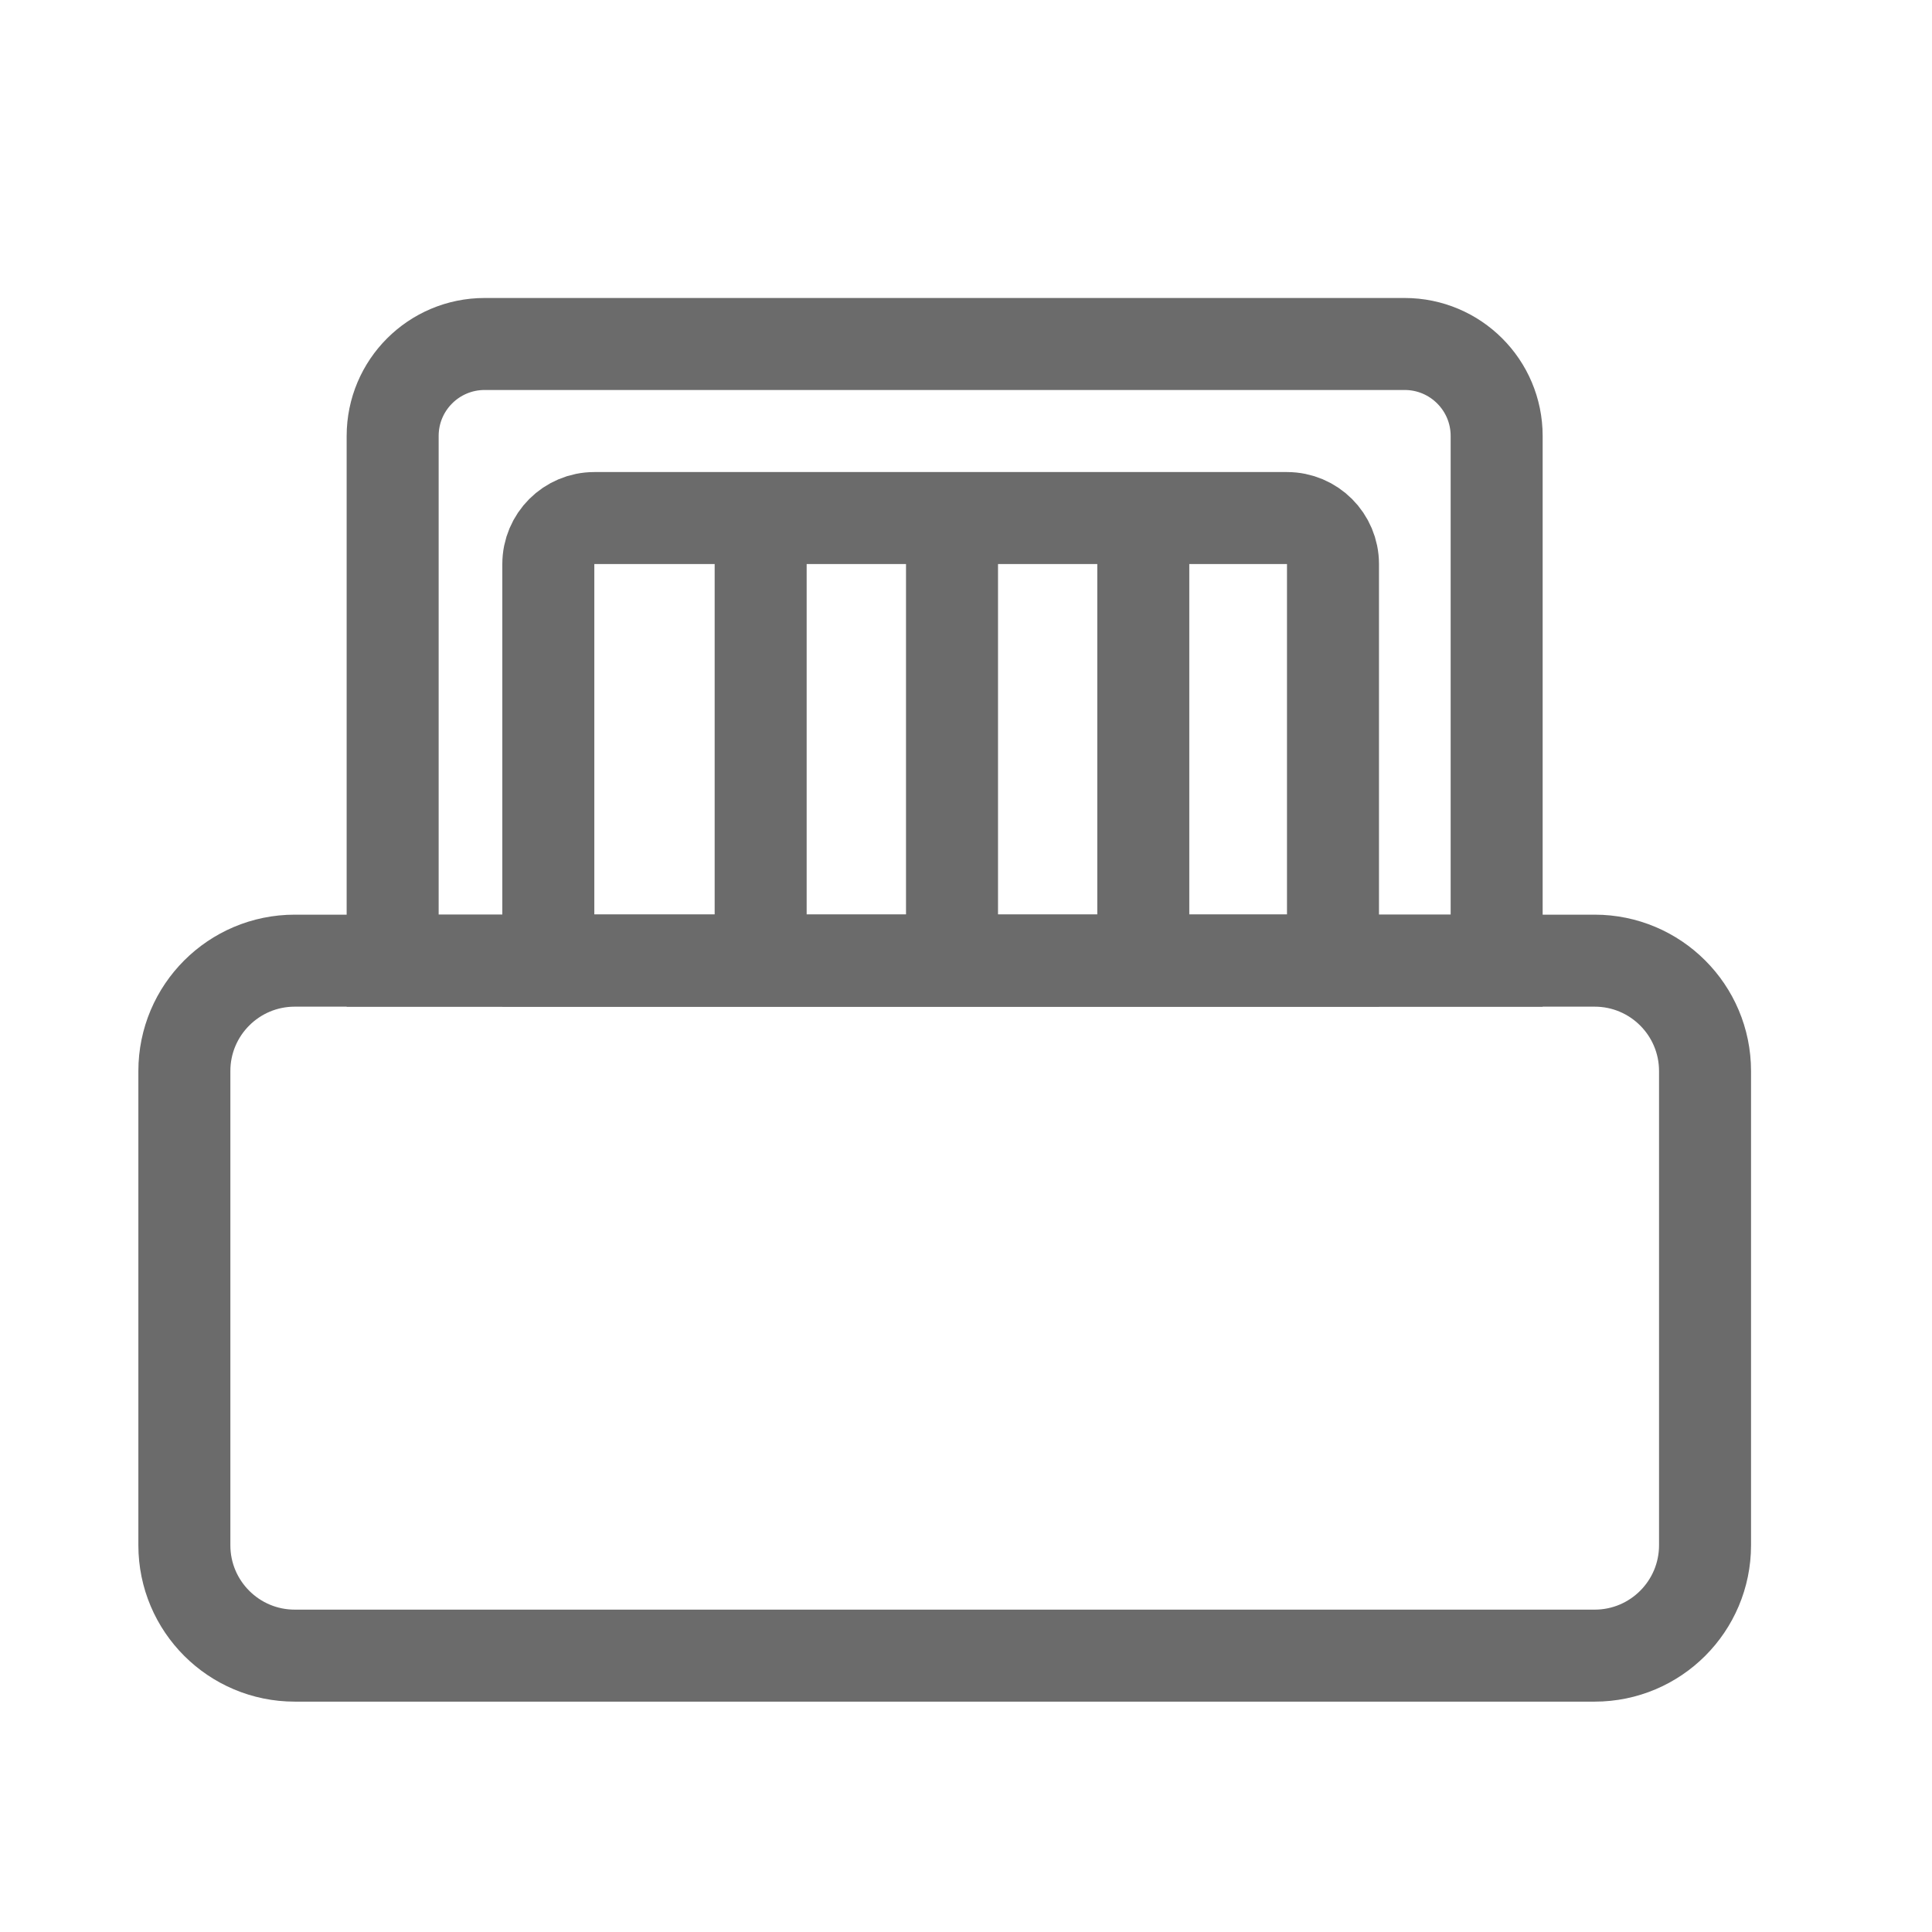
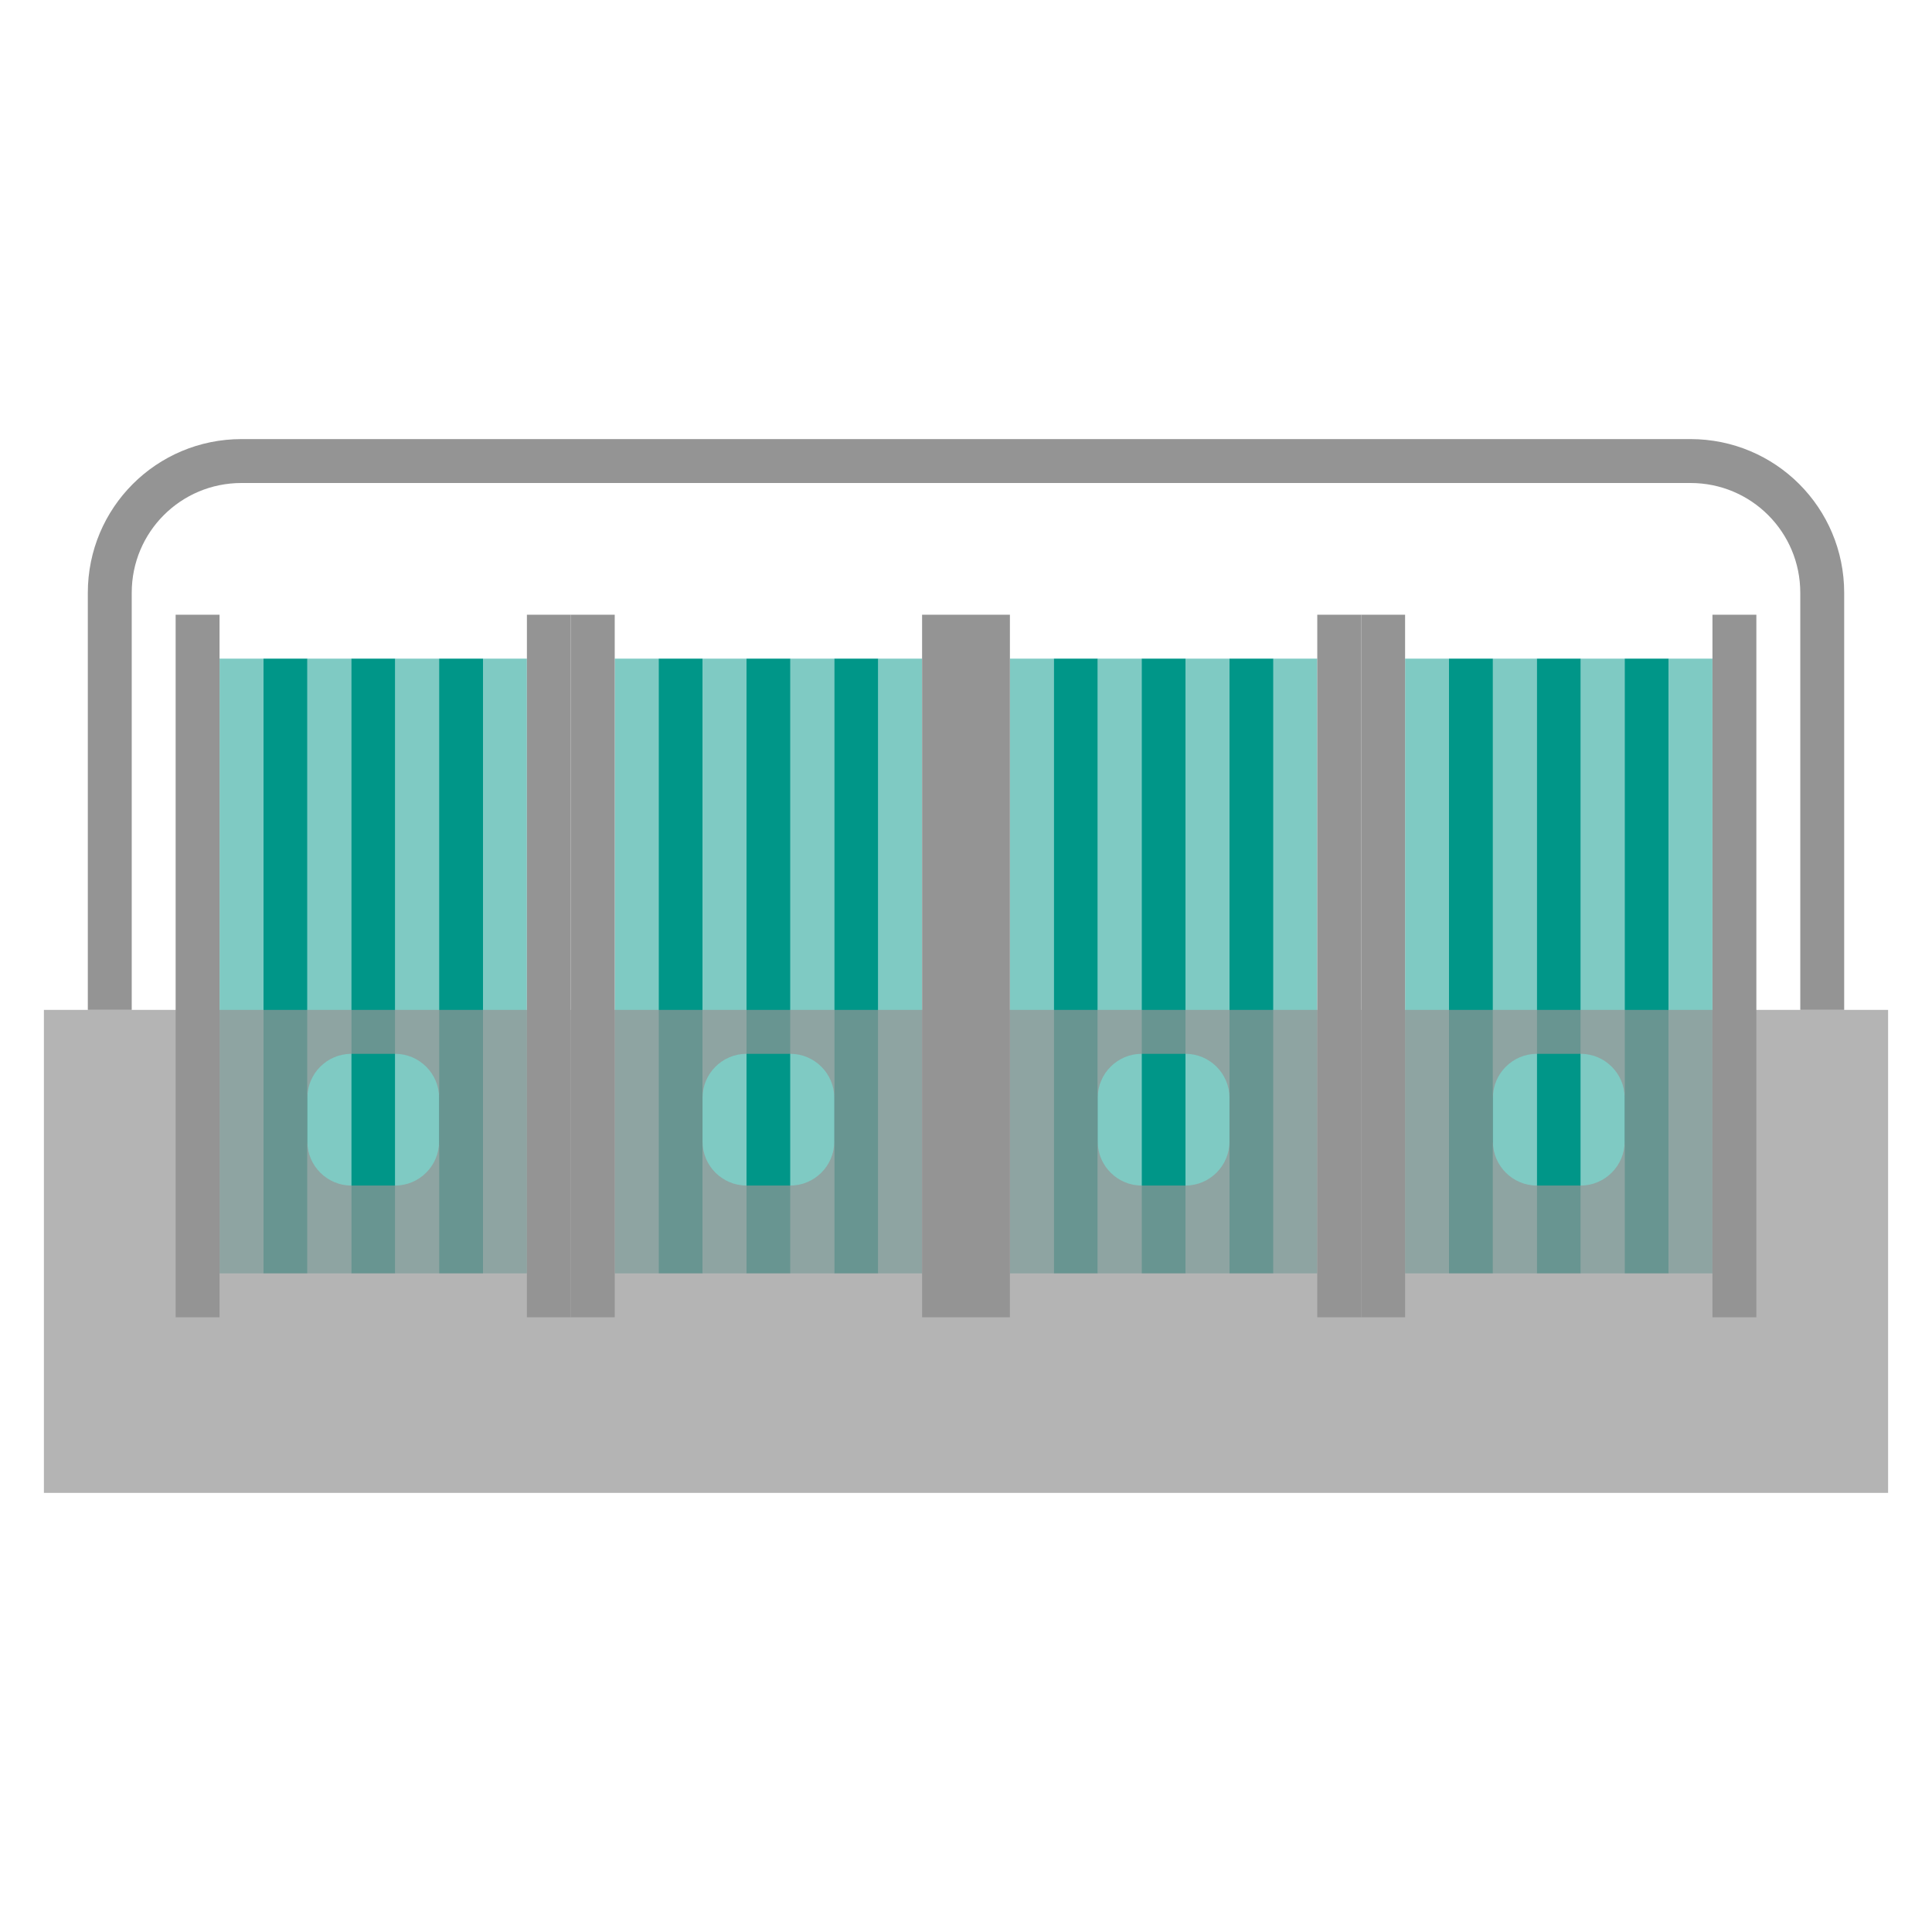
- <svg xmlns="http://www.w3.org/2000/svg" width="21" height="21" viewBox="0 0 21 21" fill="none">
-   <path d="M4.268 4.739C4.268 4.186 4.716 3.739 5.268 3.739H15.268C15.82 3.739 16.268 4.186 16.268 4.739V10.442H4.268V4.739Z" stroke="#6B6B6B" />
-   <rect x="2.004" y="10.442" width="16.529" height="7.554" rx="1.2" stroke="#6B6B6B" />
-   <path d="M5.96 6.131C5.96 5.855 6.184 5.631 6.46 5.631H13.989C14.265 5.631 14.489 5.855 14.489 6.131V10.441H5.96V6.131Z" stroke="#6B6B6B" />
-   <line x1="8.268" y1="9.965" x2="8.268" y2="6.108" stroke="#6B6B6B" />
-   <line x1="10.348" y1="9.965" x2="10.348" y2="6.108" stroke="#6B6B6B" />
-   <line x1="12.427" y1="9.965" x2="12.427" y2="6.108" stroke="#6B6B6B" />
+ <svg xmlns="http://www.w3.org/2000/svg" id="a" width="44" height="44" viewBox="0 0 44 44">
+   <rect x="5" y="15" width="1" height="14" style="fill:#009688; opacity:.5;" />
+   <rect x="6" y="15" width="1" height="14" style="fill:#009688;" />
+   <rect x="7" y="15" width="1" height="14" style="fill:#009688; opacity:.5;" />
+   <rect x="8" y="15" width="1" height="14" style="fill:#009688;" />
+   <rect x="9" y="15" width="1" height="14" style="fill:#009688; opacity:.5;" />
+   <rect x="10" y="15" width="1" height="14" style="fill:#009688;" />
+   <rect x="11" y="15" width="1" height="14" style="fill:#009688; opacity:.5;" />
+   <rect x="14" y="15" width="1" height="14" style="fill:#009688; opacity:.5;" />
+   <rect x="15" y="15" width="1" height="14" style="fill:#009688;" />
+   <rect x="16" y="15" width="1" height="14" style="fill:#009688; opacity:.5;" />
+   <rect x="17" y="15" width="1" height="14" style="fill:#009688;" />
+   <rect x="18" y="15" width="1" height="14" style="fill:#009688; opacity:.5;" />
+   <rect x="19" y="15" width="1" height="14" style="fill:#009688;" />
+   <rect x="20" y="15" width="1" height="14" style="fill:#009688; opacity:.5;" />
+   <rect x="23" y="15" width="1" height="14" style="fill:#009688; opacity:.5;" />
+   <rect x="24" y="15" width="1" height="14" style="fill:#009688;" />
+   <rect x="25" y="15" width="1" height="14" style="fill:#009688; opacity:.5;" />
+   <rect x="26" y="15" width="1" height="14" style="fill:#009688;" />
+   <rect x="27" y="15" width="1" height="14" style="fill:#009688; opacity:.5;" />
+   <rect x="28" y="15" width="1" height="14" style="fill:#009688;" />
+   <rect x="29" y="15" width="1" height="14" style="fill:#009688; opacity:.5;" />
+   <rect x="32" y="15" width="1" height="14" style="fill:#009688; opacity:.5;" />
+   <rect x="33" y="15" width="1" height="14" style="fill:#009688;" />
+   <rect x="34" y="15" width="1" height="14" style="fill:#009688; opacity:.5;" />
+   <rect x="35" y="15" width="1" height="14" style="fill:#009688;" />
+   <rect x="36" y="15" width="1" height="14" style="fill:#009688; opacity:.5;" />
+   <rect x="37" y="15" width="1" height="14" style="fill:#009688;" />
+   <rect x="38" y="15" width="1" height="14" style="fill:#009688; opacity:.5;" />
+   <line x1="39.5" y1="14" x2="39.5" y2="30" style="fill:none; stroke:#949494;" />
+   <line x1="31.5" y1="14" x2="31.5" y2="30" style="fill:none; stroke:#949494;" />
+   <line x1="30.5" y1="14" x2="30.5" y2="30" style="fill:none; stroke:#949494;" />
+   <line x1="22.5" y1="14" x2="22.5" y2="30" style="fill:none; stroke:#949494;" />
+   <line x1="21.5" y1="14" x2="21.5" y2="30" style="fill:none; stroke:#949494;" />
+   <line x1="13.5" y1="14" x2="13.5" y2="30" style="fill:none; stroke:#949494;" />
+   <line x1="12.5" y1="14" x2="12.5" y2="30" style="fill:none; stroke:#949494;" />
+   <line x1="4.5" y1="14" x2="4.5" y2="30" style="fill:none; stroke:#949494;" />
+   <path d="M41.5,23v-9.5c0-1.66-1.34-3-3-3H5.5c-1.66,0-3,1.34-3,3v9.5" style="fill:none; stroke:#949494;" />
+   <path d="M39,23H1v11h42v-11h-4ZM7,26v-1c0-.55.45-1,1-1h1c.55,0,1,.45,1,1v1c0,.55-.45,1-1,1h-1c-.55,0-1-.45-1-1ZM16,26v-1c0-.55.45-1,1-1h1c.55,0,1,.45,1,1v1c0,.55-.45,1-1,1h-1c-.55,0-1-.45-1-1ZM25,26v-1c0-.55.45-1,1-1h1c.55,0,1,.45,1,1v1c0,.55-.45,1-1,1h-1c-.55,0-1-.45-1-1ZM34,26v-1c0-.55.45-1,1-1h1c.55,0,1,.45,1,1v1c0,.55-.45,1-1,1h-1c-.55,0-1-.45-1-1Z" style="fill:#949494; opacity:.7;" />
</svg>
